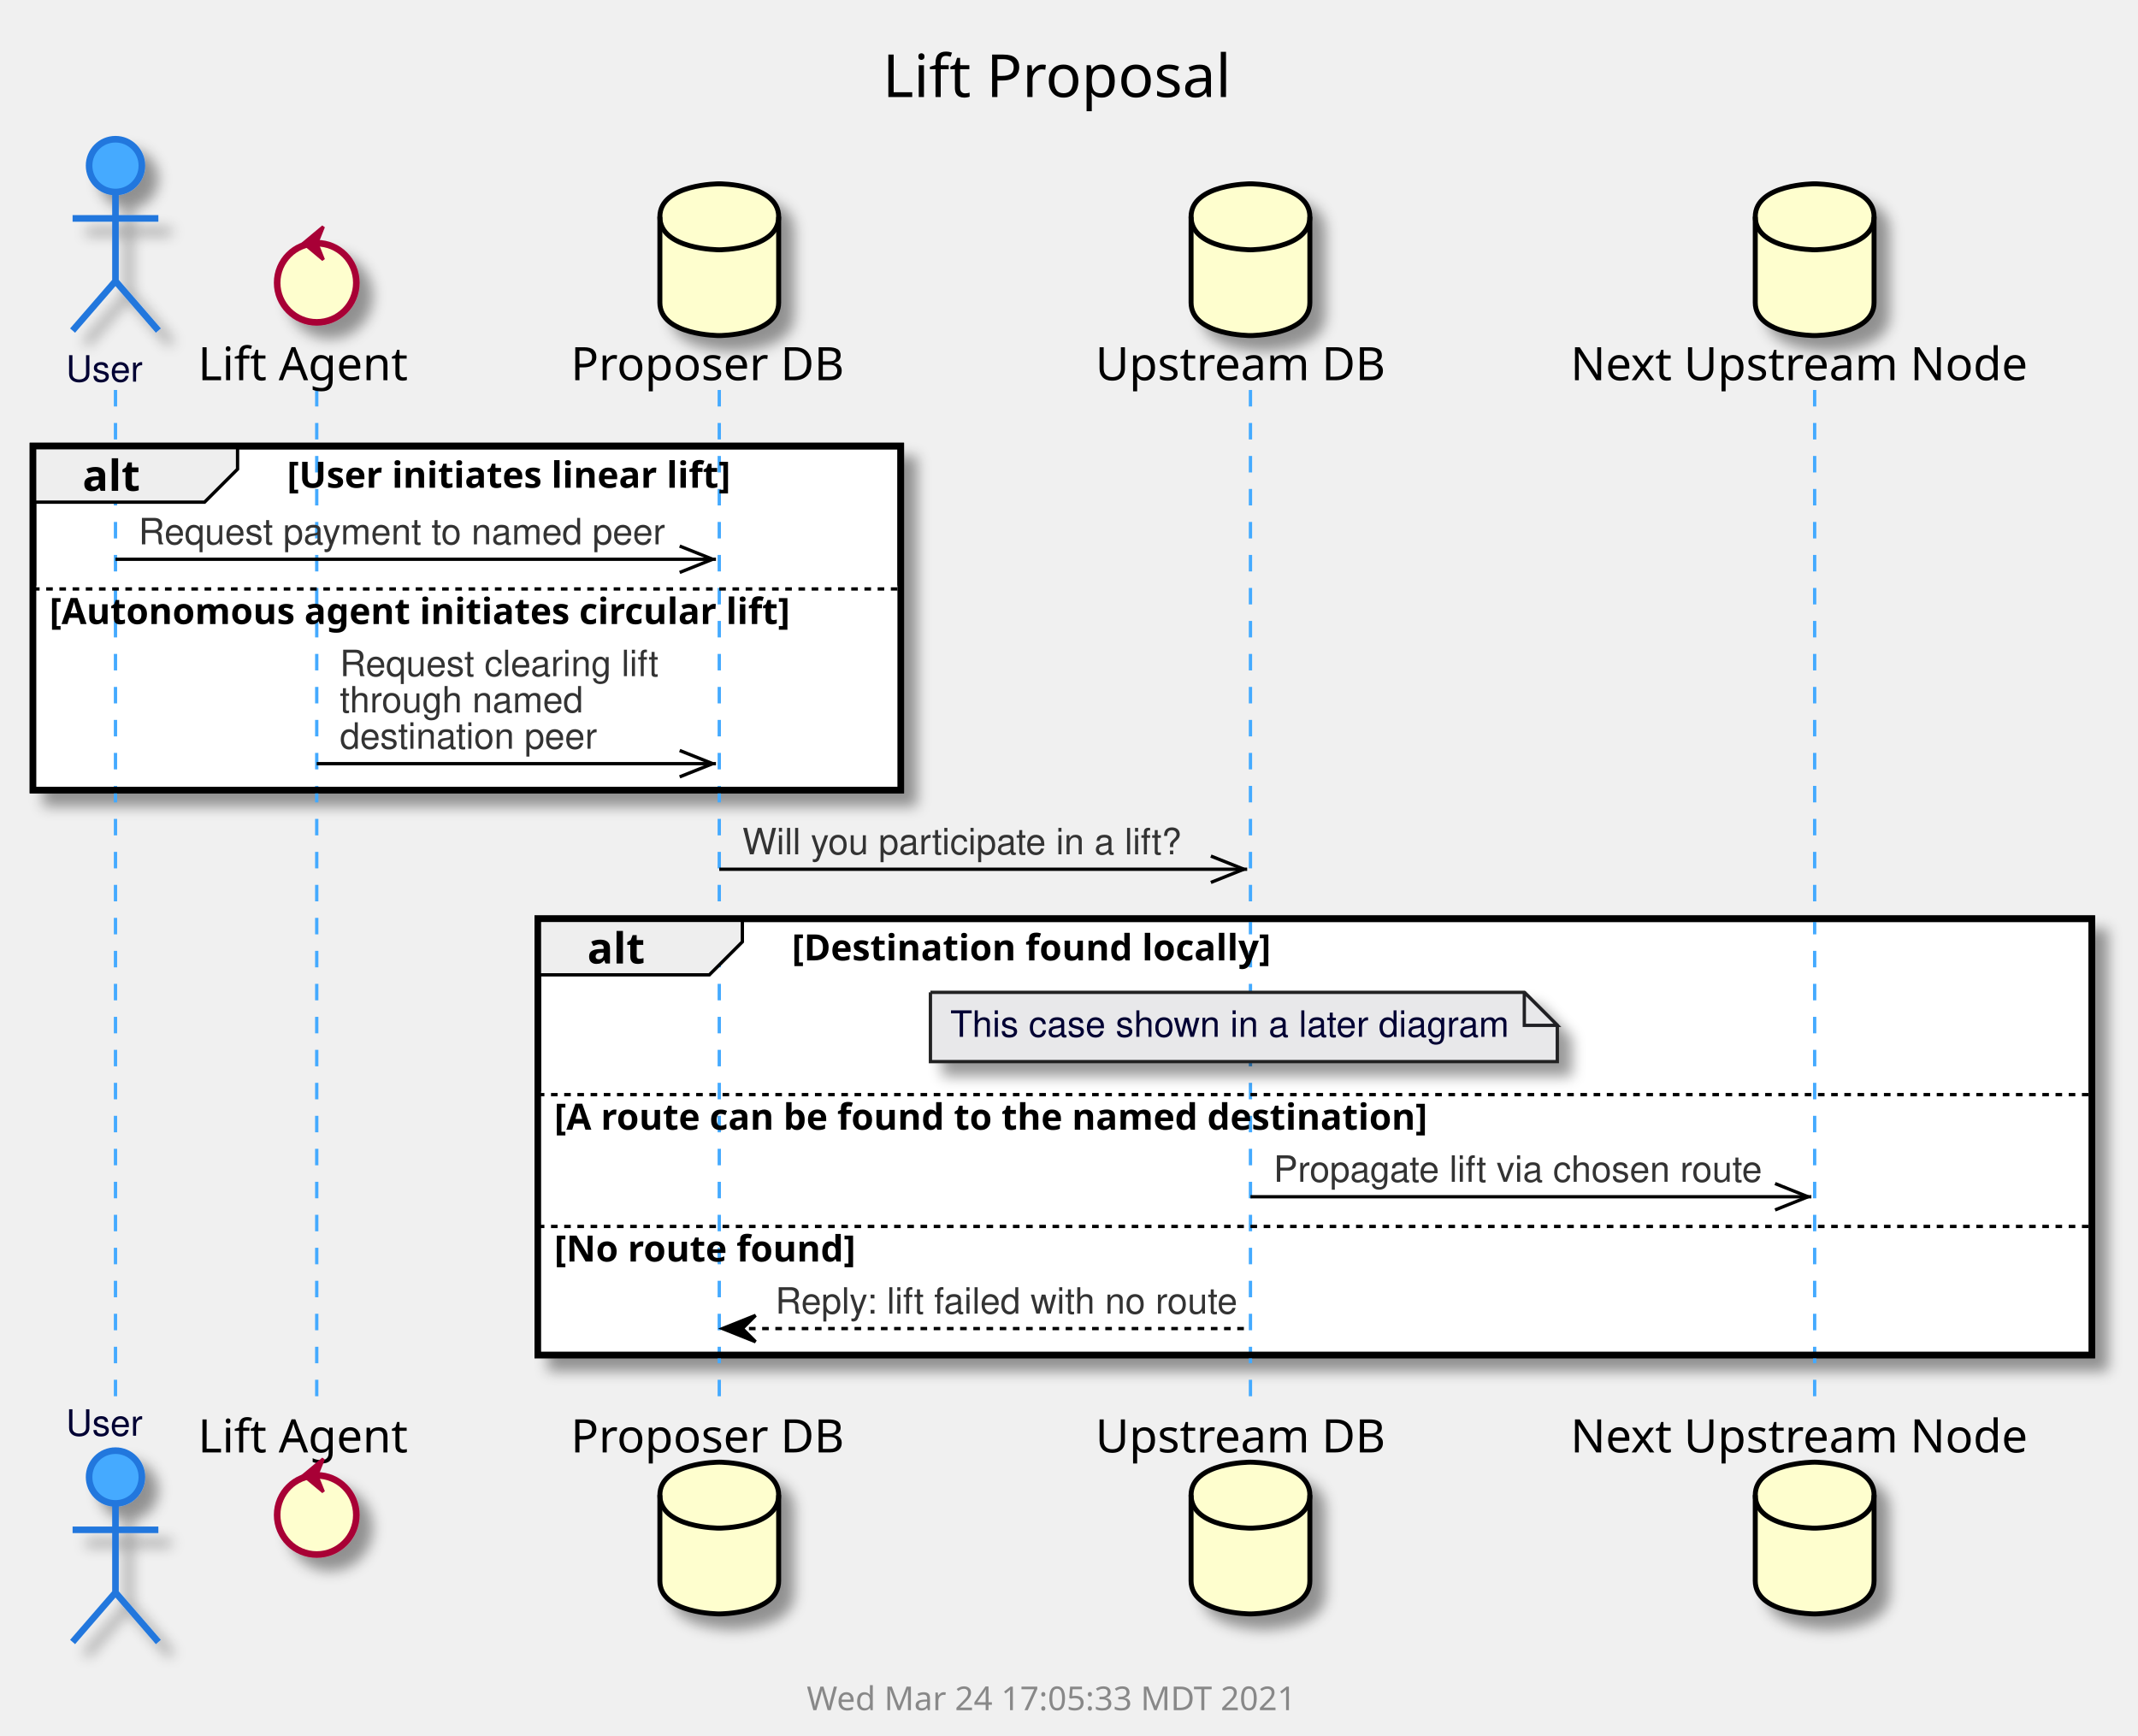
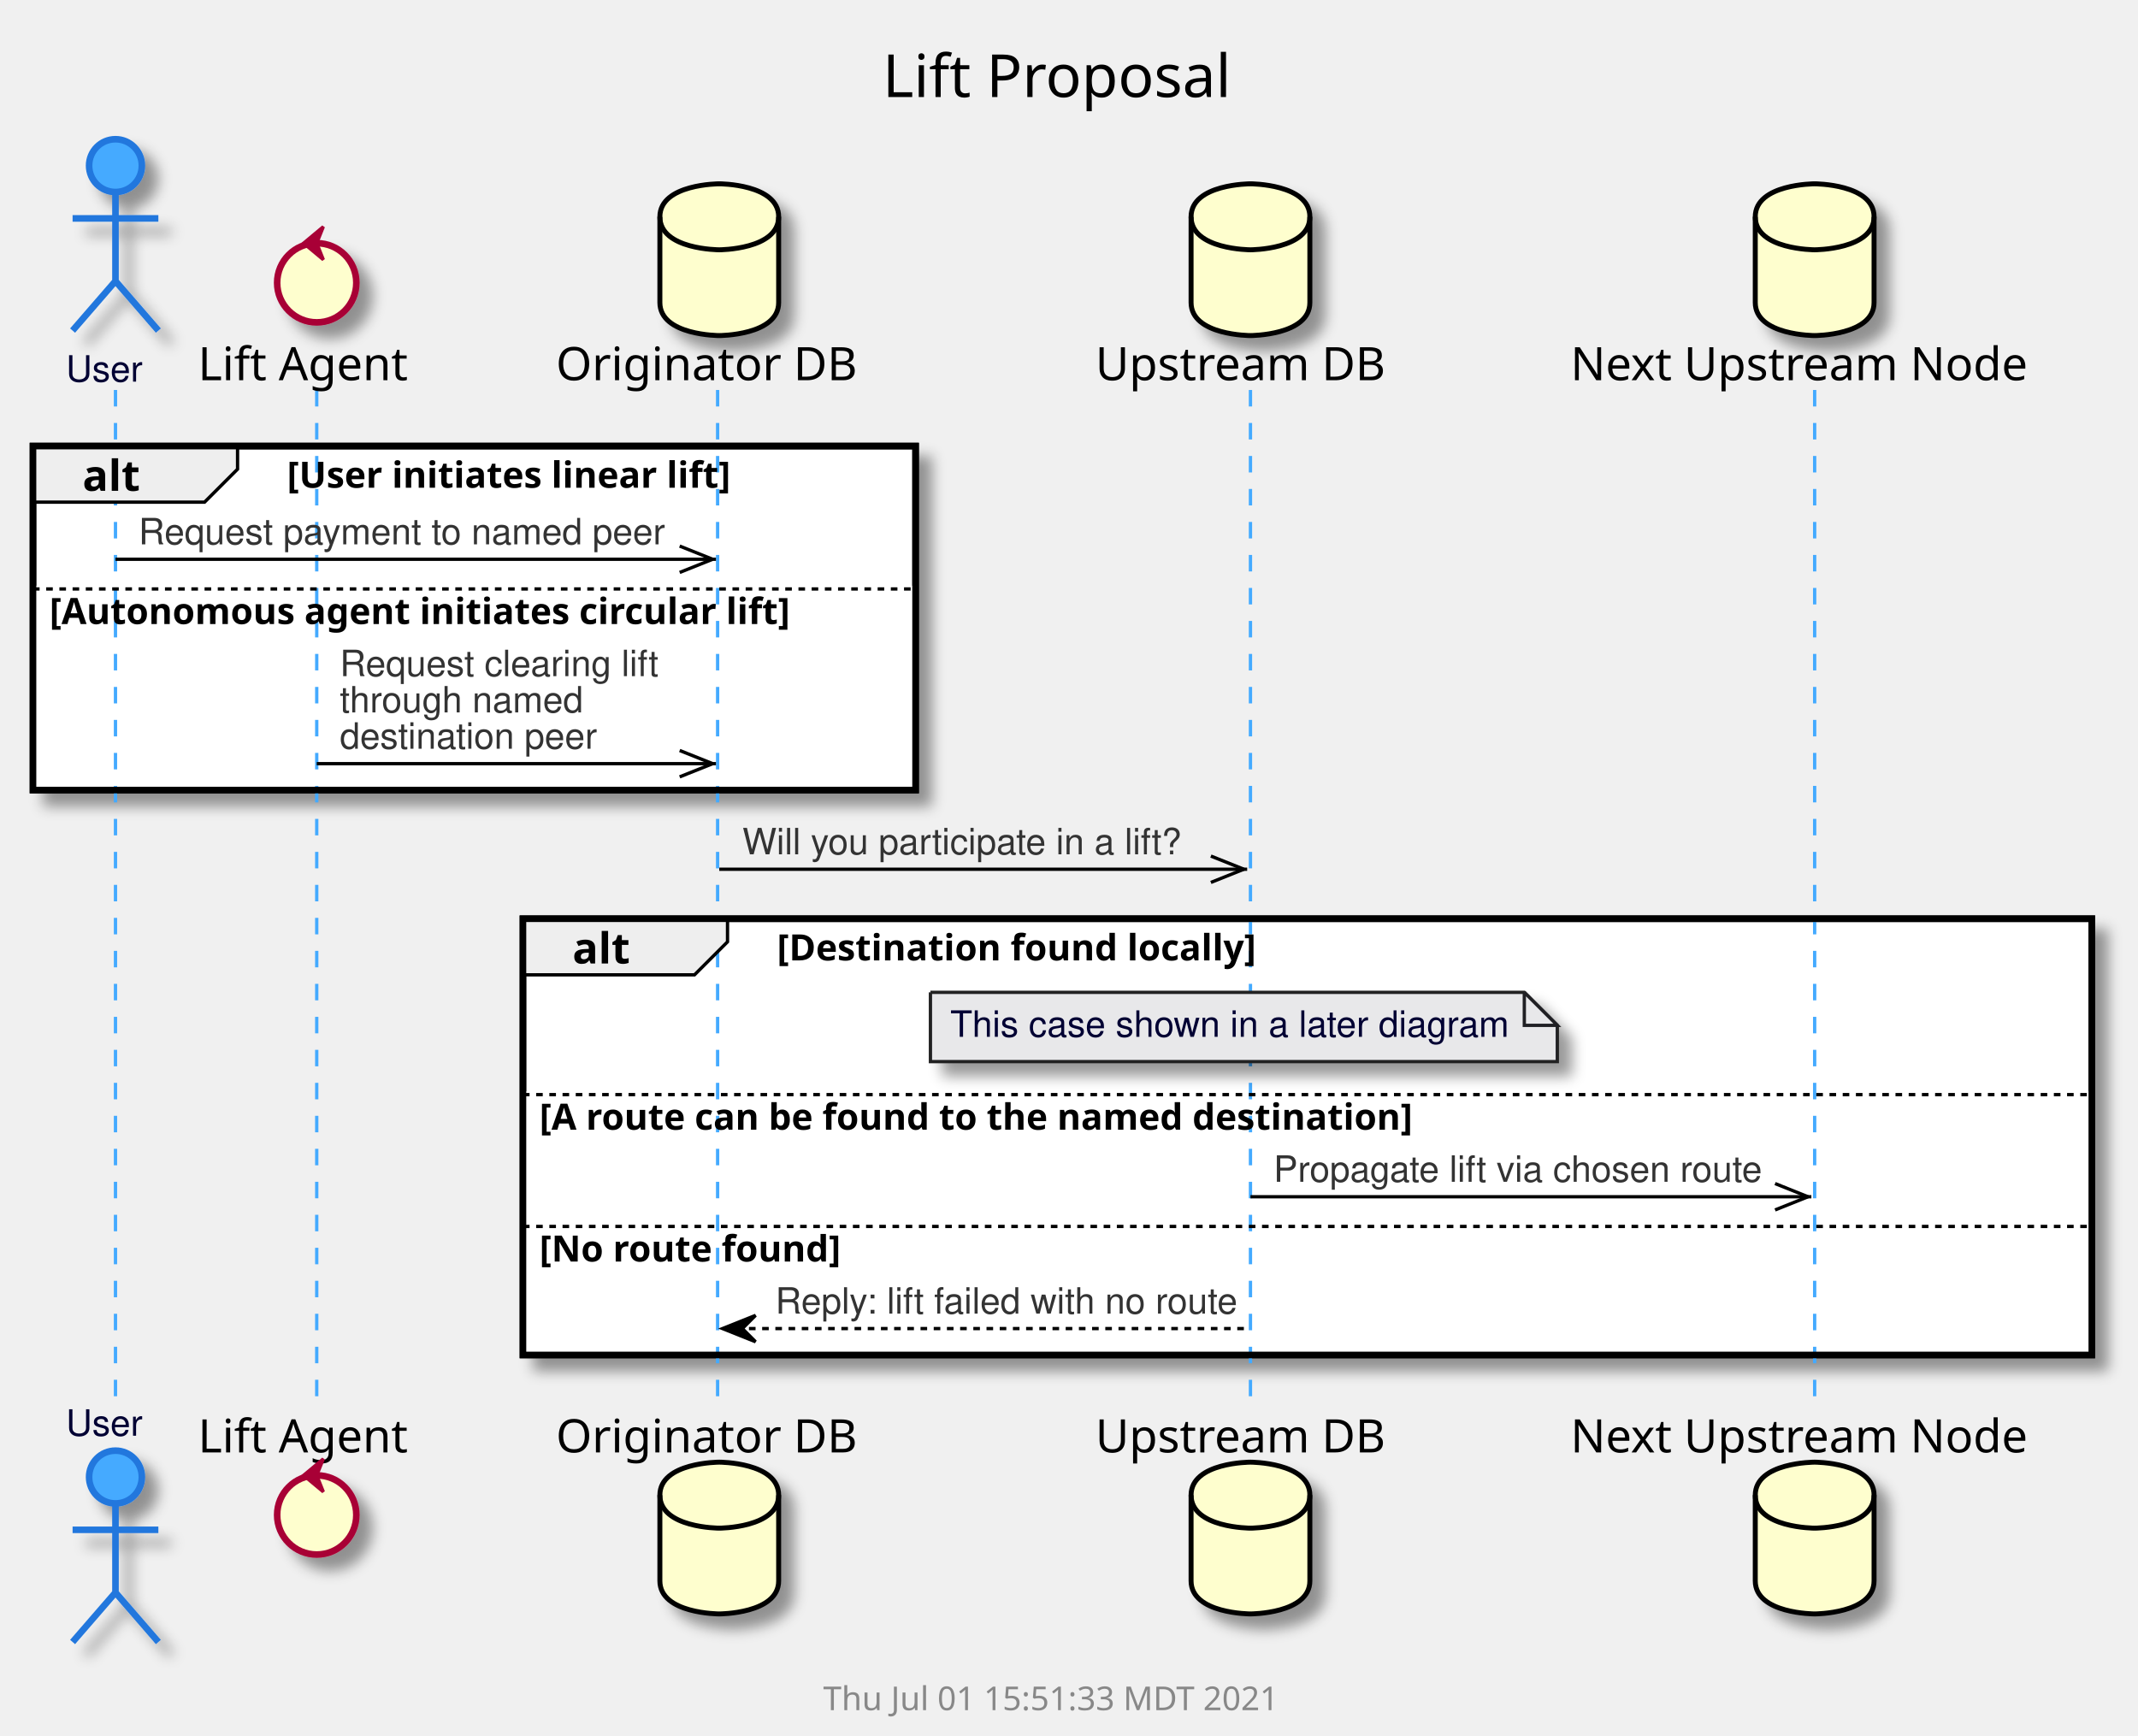
<svg xmlns="http://www.w3.org/2000/svg" contentScriptType="application/ecmascript" contentStyleType="text/css" height="526px" preserveAspectRatio="none" style="width:648px;height:526px;" version="1.1" viewBox="0 0 648 526" width="648px" zoomAndPan="magnify">
  <defs>
-     <filter height="300%" id="f1mjs2bjwe9pxx" width="300%" x="-1" y="-1">
+     <filter height="300%" id="fpkl2h8yrld3r" width="300%" x="-1" y="-1">
      <feGaussianBlur result="blurOut" stdDeviation="2.0" />
      <feColorMatrix in="blurOut" result="blurOut2" type="matrix" values="0 0 0 0 0 0 0 0 0 0 0 0 0 0 0 0 0 0 .4 0" />
      <feOffset dx="4.0" dy="4.0" in="blurOut2" result="blurOut3" />
      <feBlend in="SourceGraphic" in2="blurOut3" mode="normal" />
    </filter>
  </defs>
  <g>
    <text fill="#000000" font-family="sans-serif" font-size="18" lengthAdjust="spacing" textLength="109" x="267.5" y="29.402">Lift Proposal</text>
-     <rect fill="#FFFFFF" filter="url(#f1mjs2bjwe9pxx)" height="104.266" style="stroke:#000000;stroke-width:2.0;" width="263" x="10" y="135.199" />
-     <rect fill="#FFFFFF" height="61.955" style="stroke:none;stroke-width:1.0;" width="263" x="10" y="177.51" />
-     <rect fill="#FFFFFF" filter="url(#f1mjs2bjwe9pxx)" height="132.221" style="stroke:#000000;stroke-width:2.0;" width="471" x="163" y="278.465" />
-     <rect fill="#FFFFFF" height="39.955" style="stroke:none;stroke-width:1.0;" width="471" x="163" y="330.775" />
-     <rect fill="#FFFFFF" height="39.955" style="stroke:none;stroke-width:1.0;" width="471" x="163" y="370.731" />
+     <rect fill="#FFFFFF" filter="url(#fpkl2h8yrld3r)" height="104.266" style="stroke:#000000;stroke-width:2.0;" width="267.5" x="10" y="135.199" />
+     <rect fill="#FFFFFF" height="61.955" style="stroke:none;stroke-width:1.0;" width="267.5" x="10" y="177.51" />
+     <rect fill="#FFFFFF" filter="url(#fpkl2h8yrld3r)" height="132.221" style="stroke:#000000;stroke-width:2.0;" width="475.5" x="158.5" y="278.465" />
+     <rect fill="#FFFFFF" height="39.955" style="stroke:none;stroke-width:1.0;" width="475.5" x="158.5" y="330.775" />
+     <rect fill="#FFFFFF" height="39.955" style="stroke:none;stroke-width:1.0;" width="475.5" x="158.5" y="370.731" />
    <line style="stroke:#44AAFF;stroke-width:1.0;stroke-dasharray:5.0,5.0;" x1="35" x2="35" y1="118.199" y2="427.685" />
    <line style="stroke:#44AAFF;stroke-width:1.0;stroke-dasharray:5.0,5.0;" x1="96" x2="96" y1="118.199" y2="427.685" />
-     <line style="stroke:#44AAFF;stroke-width:1.0;stroke-dasharray:5.0,5.0;" x1="218" x2="218" y1="118.199" y2="427.685" />
+     <line style="stroke:#44AAFF;stroke-width:1.0;stroke-dasharray:5.0,5.0;" x1="217.5" x2="217.5" y1="118.199" y2="427.685" />
    <line style="stroke:#44AAFF;stroke-width:1.0;stroke-dasharray:5.0,5.0;" x1="379" x2="379" y1="118.199" y2="427.685" />
    <line style="stroke:#44AAFF;stroke-width:1.0;stroke-dasharray:5.0,5.0;" x1="550" x2="550" y1="118.199" y2="427.685" />
    <text fill="#000033" font-family="Helvetica" font-size="11" lengthAdjust="spacing" textLength="24" x="20" y="115.669">User</text>
-     <ellipse cx="35" cy="50.199" fill="#44AAFF" filter="url(#f1mjs2bjwe9pxx)" rx="8" ry="8" style="stroke:#2277DD;stroke-width:2.0;" />
-     <path d="M35,58.199 L35,85.199 M22,66.199 L48,66.199 M35,85.199 L22,100.199 M35,85.199 L48,100.199 " fill="none" filter="url(#f1mjs2bjwe9pxx)" style="stroke:#2277DD;stroke-width:2.0;" />
+     <ellipse cx="35" cy="50.199" fill="#44AAFF" filter="url(#fpkl2h8yrld3r)" rx="8" ry="8" style="stroke:#2277DD;stroke-width:2.0;" />
+     <path d="M35,58.199 L35,85.199 M22,66.199 L48,66.199 M35,85.199 L22,100.199 M35,85.199 L48,100.199 " fill="none" filter="url(#fpkl2h8yrld3r)" style="stroke:#2277DD;stroke-width:2.0;" />
    <text fill="#000033" font-family="Helvetica" font-size="11" lengthAdjust="spacing" textLength="24" x="20" y="435.156">User</text>
-     <ellipse cx="35" cy="447.685" fill="#44AAFF" filter="url(#f1mjs2bjwe9pxx)" rx="8" ry="8" style="stroke:#2277DD;stroke-width:2.0;" />
-     <path d="M35,455.685 L35,482.685 M22,463.685 L48,463.685 M35,482.685 L22,497.685 M35,482.685 L48,497.685 " fill="none" filter="url(#f1mjs2bjwe9pxx)" style="stroke:#2277DD;stroke-width:2.0;" />
+     <ellipse cx="35" cy="447.685" fill="#44AAFF" filter="url(#fpkl2h8yrld3r)" rx="8" ry="8" style="stroke:#2277DD;stroke-width:2.0;" />
+     <path d="M35,455.685 L35,482.685 M22,463.685 L48,463.685 M35,482.685 L22,497.685 M35,482.685 L48,497.685 " fill="none" filter="url(#fpkl2h8yrld3r)" style="stroke:#2277DD;stroke-width:2.0;" />
    <text fill="#000000" font-family="sans-serif" font-size="14" lengthAdjust="spacing" textLength="66" x="60" y="115.246">Lift Agent</text>
-     <ellipse cx="96" cy="85.711" fill="#FEFECE" filter="url(#f1mjs2bjwe9pxx)" rx="12" ry="12" style="stroke:#A80036;stroke-width:2.0;" />
+     <ellipse cx="96" cy="85.711" fill="#FEFECE" filter="url(#fpkl2h8yrld3r)" rx="12" ry="12" style="stroke:#A80036;stroke-width:2.0;" />
    <polygon fill="#A80036" points="92,73.711,98,68.711,96,73.711,98,78.711,92,73.711" style="stroke:#A80036;stroke-width:1.0;" />
    <text fill="#000000" font-family="sans-serif" font-size="14" lengthAdjust="spacing" textLength="66" x="60" y="440.221">Lift Agent</text>
-     <ellipse cx="96" cy="459.174" fill="#FEFECE" filter="url(#f1mjs2bjwe9pxx)" rx="12" ry="12" style="stroke:#A80036;stroke-width:2.0;" />
+     <ellipse cx="96" cy="459.174" fill="#FEFECE" filter="url(#fpkl2h8yrld3r)" rx="12" ry="12" style="stroke:#A80036;stroke-width:2.0;" />
    <polygon fill="#A80036" points="92,447.174,98,442.174,96,447.174,98,452.174,92,447.174" style="stroke:#A80036;stroke-width:1.0;" />
-     <text fill="#000000" font-family="sans-serif" font-size="14" lengthAdjust="spacing" textLength="84" x="173" y="115.246">Proposer DB</text>
-     <path d="M200,65.711 C200,55.711 218,55.711 218,55.711 C218,55.711 236,55.711 236,65.711 L236,91.711 C236,101.711 218,101.711 218,101.711 C218,101.711 200,101.711 200,91.711 L200,65.711 " fill="#FEFECE" filter="url(#f1mjs2bjwe9pxx)" style="stroke:#000000;stroke-width:1.5;" />
+     <text fill="#000000" font-family="sans-serif" font-size="14" lengthAdjust="spacing" textLength="93" x="168.5" y="115.246">Originator DB</text>
+     <path d="M200,65.711 C200,55.711 218,55.711 218,55.711 C218,55.711 236,55.711 236,65.711 L236,91.711 C236,101.711 218,101.711 218,101.711 C218,101.711 200,101.711 200,91.711 L200,65.711 " fill="#FEFECE" filter="url(#fpkl2h8yrld3r)" style="stroke:#000000;stroke-width:1.5;" />
    <path d="M200,65.711 C200,75.711 218,75.711 218,75.711 C218,75.711 236,75.711 236,65.711 " fill="none" style="stroke:#000000;stroke-width:1.5;" />
-     <text fill="#000000" font-family="sans-serif" font-size="14" lengthAdjust="spacing" textLength="84" x="173" y="440.221">Proposer DB</text>
-     <path d="M200,453.174 C200,443.174 218,443.174 218,443.174 C218,443.174 236,443.174 236,453.174 L236,479.174 C236,489.174 218,489.174 218,489.174 C218,489.174 200,489.174 200,479.174 L200,453.174 " fill="#FEFECE" filter="url(#f1mjs2bjwe9pxx)" style="stroke:#000000;stroke-width:1.5;" />
+     <text fill="#000000" font-family="sans-serif" font-size="14" lengthAdjust="spacing" textLength="93" x="168.5" y="440.221">Originator DB</text>
+     <path d="M200,453.174 C200,443.174 218,443.174 218,443.174 C218,443.174 236,443.174 236,453.174 L236,479.174 C236,489.174 218,489.174 218,489.174 C218,489.174 200,489.174 200,479.174 L200,453.174 " fill="#FEFECE" filter="url(#fpkl2h8yrld3r)" style="stroke:#000000;stroke-width:1.5;" />
    <path d="M200,453.174 C200,463.174 218,463.174 218,463.174 C218,463.174 236,463.174 236,453.174 " fill="none" style="stroke:#000000;stroke-width:1.5;" />
    <text fill="#000000" font-family="sans-serif" font-size="14" lengthAdjust="spacing" textLength="88" x="332" y="115.246">Upstream DB</text>
-     <path d="M361,65.711 C361,55.711 379,55.711 379,55.711 C379,55.711 397,55.711 397,65.711 L397,91.711 C397,101.711 379,101.711 379,101.711 C379,101.711 361,101.711 361,91.711 L361,65.711 " fill="#FEFECE" filter="url(#f1mjs2bjwe9pxx)" style="stroke:#000000;stroke-width:1.5;" />
+     <path d="M361,65.711 C361,55.711 379,55.711 379,55.711 C379,55.711 397,55.711 397,65.711 L397,91.711 C397,101.711 379,101.711 379,101.711 C379,101.711 361,101.711 361,91.711 L361,65.711 " fill="#FEFECE" filter="url(#fpkl2h8yrld3r)" style="stroke:#000000;stroke-width:1.5;" />
    <path d="M361,65.711 C361,75.711 379,75.711 379,75.711 C379,75.711 397,75.711 397,65.711 " fill="none" style="stroke:#000000;stroke-width:1.5;" />
    <text fill="#000000" font-family="sans-serif" font-size="14" lengthAdjust="spacing" textLength="88" x="332" y="440.221">Upstream DB</text>
-     <path d="M361,453.174 C361,443.174 379,443.174 379,443.174 C379,443.174 397,443.174 397,453.174 L397,479.174 C397,489.174 379,489.174 379,489.174 C379,489.174 361,489.174 361,479.174 L361,453.174 " fill="#FEFECE" filter="url(#f1mjs2bjwe9pxx)" style="stroke:#000000;stroke-width:1.5;" />
+     <path d="M361,453.174 C361,443.174 379,443.174 379,443.174 C379,443.174 397,443.174 397,453.174 L397,479.174 C397,489.174 379,489.174 379,489.174 C379,489.174 361,489.174 361,479.174 L361,453.174 " fill="#FEFECE" filter="url(#fpkl2h8yrld3r)" style="stroke:#000000;stroke-width:1.5;" />
    <path d="M361,453.174 C361,463.174 379,463.174 379,463.174 C379,463.174 397,463.174 397,453.174 " fill="none" style="stroke:#000000;stroke-width:1.5;" />
    <text fill="#000000" font-family="sans-serif" font-size="14" lengthAdjust="spacing" textLength="142" x="476" y="115.246">Next Upstream Node</text>
-     <path d="M532,65.711 C532,55.711 550,55.711 550,55.711 C550,55.711 568,55.711 568,65.711 L568,91.711 C568,101.711 550,101.711 550,101.711 C550,101.711 532,101.711 532,91.711 L532,65.711 " fill="#FEFECE" filter="url(#f1mjs2bjwe9pxx)" style="stroke:#000000;stroke-width:1.5;" />
+     <path d="M532,65.711 C532,55.711 550,55.711 550,55.711 C550,55.711 568,55.711 568,65.711 L568,91.711 C568,101.711 550,101.711 550,101.711 C550,101.711 532,101.711 532,91.711 L532,65.711 " fill="#FEFECE" filter="url(#fpkl2h8yrld3r)" style="stroke:#000000;stroke-width:1.5;" />
    <path d="M532,65.711 C532,75.711 550,75.711 550,75.711 C550,75.711 568,75.711 568,65.711 " fill="none" style="stroke:#000000;stroke-width:1.5;" />
    <text fill="#000000" font-family="sans-serif" font-size="14" lengthAdjust="spacing" textLength="142" x="476" y="440.221">Next Upstream Node</text>
-     <path d="M532,453.174 C532,443.174 550,443.174 550,443.174 C550,443.174 568,443.174 568,453.174 L568,479.174 C568,489.174 550,489.174 550,489.174 C550,489.174 532,489.174 532,479.174 L532,453.174 " fill="#FEFECE" filter="url(#f1mjs2bjwe9pxx)" style="stroke:#000000;stroke-width:1.5;" />
+     <path d="M532,453.174 C532,443.174 550,443.174 550,443.174 C550,443.174 568,443.174 568,453.174 L568,479.174 C568,489.174 550,489.174 550,489.174 C550,489.174 532,489.174 532,479.174 L532,453.174 " fill="#FEFECE" filter="url(#fpkl2h8yrld3r)" style="stroke:#000000;stroke-width:1.5;" />
    <path d="M532,453.174 C532,463.174 550,463.174 550,463.174 C550,463.174 568,463.174 568,453.174 " fill="none" style="stroke:#000000;stroke-width:1.5;" />
    <path d="M10,135.199 L72,135.199 L72,142.199 L62,152.199 L10,152.199 L10,135.199 " fill="#EEEEEE" style="stroke:#000000;stroke-width:1.0;" />
-     <rect fill="none" height="104.266" style="stroke:#000000;stroke-width:2.0;" width="263" x="10" y="135.199" />
+     <rect fill="none" height="104.266" style="stroke:#000000;stroke-width:2.0;" width="267.5" x="10" y="135.199" />
    <text fill="#000000" font-family="sans-serif" font-size="13" font-weight="bold" lengthAdjust="spacing" textLength="17" x="25" y="148.768">alt</text>
    <text fill="#000000" font-family="sans-serif" font-size="11" font-weight="bold" lengthAdjust="spacing" textLength="139" x="87" y="147.834">[User initiates linear lift]</text>
    <line style="stroke:#000000;stroke-width:1.0;" x1="216" x2="206" y1="169.51" y2="165.51" />
    <line style="stroke:#000000;stroke-width:1.0;" x1="216" x2="206" y1="169.51" y2="173.51" />
    <line style="stroke:#000000;stroke-width:1.0;" x1="35" x2="217" y1="169.51" y2="169.51" />
    <text fill="#333333" font-family="Helvetica" font-size="11" lengthAdjust="spacing" textLength="159" x="42" y="164.98">Request payment to named peer</text>
-     <line style="stroke:#000000;stroke-width:1.0;stroke-dasharray:2.0,2.0;" x1="10" x2="273" y1="178.51" y2="178.51" />
+     <line style="stroke:#000000;stroke-width:1.0;stroke-dasharray:2.0,2.0;" x1="10" x2="277.5" y1="178.51" y2="178.51" />
    <text fill="#000000" font-family="sans-serif" font-size="11" font-weight="bold" lengthAdjust="spacing" textLength="230" x="15" y="189.144">[Autonomous agent initiates circular lift]</text>
    <line style="stroke:#000000;stroke-width:1.0;" x1="216" x2="206" y1="231.465" y2="227.465" />
    <line style="stroke:#000000;stroke-width:1.0;" x1="216" x2="206" y1="231.465" y2="235.465" />
    <line style="stroke:#000000;stroke-width:1.0;" x1="96" x2="217" y1="231.465" y2="231.465" />
    <text fill="#333333" font-family="Helvetica" font-size="11" lengthAdjust="spacing" textLength="95" x="103" y="204.935">Request clearing lift</text>
    <text fill="#333333" font-family="Helvetica" font-size="11" lengthAdjust="spacing" textLength="73" x="103" y="215.935">through named</text>
    <text fill="#333333" font-family="Helvetica" font-size="11" lengthAdjust="spacing" textLength="77" x="103" y="226.935">destination peer</text>
    <line style="stroke:#000000;stroke-width:1.0;" x1="377" x2="367" y1="263.465" y2="259.465" />
    <line style="stroke:#000000;stroke-width:1.0;" x1="377" x2="367" y1="263.465" y2="267.465" />
    <line style="stroke:#000000;stroke-width:1.0;" x1="218" x2="378" y1="263.465" y2="263.465" />
    <text fill="#333333" font-family="Helvetica" font-size="11" lengthAdjust="spacing" textLength="129" x="225" y="258.935">Will you participate in a lift?</text>
-     <path d="M163,278.465 L225,278.465 L225,285.465 L215,295.465 L163,295.465 L163,278.465 " fill="#EEEEEE" style="stroke:#000000;stroke-width:1.0;" />
-     <rect fill="none" height="132.221" style="stroke:#000000;stroke-width:2.0;" width="471" x="163" y="278.465" />
-     <text fill="#000000" font-family="sans-serif" font-size="13" font-weight="bold" lengthAdjust="spacing" textLength="17" x="178" y="292.033">alt</text>
-     <text fill="#000000" font-family="sans-serif" font-size="11" font-weight="bold" lengthAdjust="spacing" textLength="150" x="240" y="291.1">[Destination found locally]</text>
-     <path d="M282,300.775 L282,321.775 L472,321.775 L472,310.775 L462,300.775 L282,300.775 " fill="#E8E8EA" filter="url(#f1mjs2bjwe9pxx)" style="stroke:#202024;stroke-width:1.0;" />
+     <path d="M158.5,278.465 L220.5,278.465 L220.5,285.465 L210.5,295.465 L158.5,295.465 L158.5,278.465 " fill="#EEEEEE" style="stroke:#000000;stroke-width:1.0;" />
+     <rect fill="none" height="132.221" style="stroke:#000000;stroke-width:2.0;" width="475.5" x="158.5" y="278.465" />
+     <text fill="#000000" font-family="sans-serif" font-size="13" font-weight="bold" lengthAdjust="spacing" textLength="17" x="173.5" y="292.033">alt</text>
+     <text fill="#000000" font-family="sans-serif" font-size="11" font-weight="bold" lengthAdjust="spacing" textLength="150" x="235.5" y="291.1">[Destination found locally]</text>
+     <path d="M282,300.775 L282,321.775 L472,321.775 L472,310.775 L462,300.775 L282,300.775 " fill="#E8E8EA" filter="url(#fpkl2h8yrld3r)" style="stroke:#202024;stroke-width:1.0;" />
    <path d="M462,300.775 L462,310.775 L472,310.775 L462,300.775 " fill="#E8E8EA" style="stroke:#202024;stroke-width:1.0;" />
    <text fill="#000033" font-family="Helvetica" font-size="11" lengthAdjust="spacing" textLength="169" x="288" y="314.246">This case shown in a later diagram</text>
-     <line style="stroke:#000000;stroke-width:1.0;stroke-dasharray:2.0,2.0;" x1="163" x2="634" y1="331.775" y2="331.775" />
-     <text fill="#000000" font-family="sans-serif" font-size="11" font-weight="bold" lengthAdjust="spacing" textLength="269" x="168" y="342.41">[A route can be found to the named destination]</text>
+     <line style="stroke:#000000;stroke-width:1.0;stroke-dasharray:2.0,2.0;" x1="158.5" x2="634" y1="331.775" y2="331.775" />
+     <text fill="#000000" font-family="sans-serif" font-size="11" font-weight="bold" lengthAdjust="spacing" textLength="269" x="163.5" y="342.41">[A route can be found to the named destination]</text>
    <line style="stroke:#000000;stroke-width:1.0;" x1="548" x2="538" y1="362.731" y2="358.731" />
    <line style="stroke:#000000;stroke-width:1.0;" x1="548" x2="538" y1="362.731" y2="366.731" />
    <line style="stroke:#000000;stroke-width:1.0;" x1="379" x2="549" y1="362.731" y2="362.731" />
    <text fill="#333333" font-family="Helvetica" font-size="11" lengthAdjust="spacing" textLength="147" x="386" y="358.201">Propagate lift via chosen route</text>
-     <line style="stroke:#000000;stroke-width:1.0;stroke-dasharray:2.0,2.0;" x1="163" x2="634" y1="371.731" y2="371.731" />
-     <text fill="#000000" font-family="sans-serif" font-size="11" font-weight="bold" lengthAdjust="spacing" textLength="93" x="168" y="382.365">[No route found]</text>
+     <line style="stroke:#000000;stroke-width:1.0;stroke-dasharray:2.0,2.0;" x1="158.5" x2="634" y1="371.731" y2="371.731" />
+     <text fill="#000000" font-family="sans-serif" font-size="11" font-weight="bold" lengthAdjust="spacing" textLength="93" x="163.5" y="382.365">[No route found]</text>
    <polygon fill="#000000" points="229,398.685,219,402.685,229,406.685,225,402.685" style="stroke:#000000;stroke-width:1.0;" />
    <line style="stroke:#000000;stroke-width:1.0;stroke-dasharray:2.0,2.0;" x1="223" x2="378" y1="402.685" y2="402.685" />
    <text fill="#333333" font-family="Helvetica" font-size="11" lengthAdjust="spacing" textLength="137" x="235" y="398.156">Reply: lift failed with no route</text>
-     <text fill="#888888" font-family="sans-serif" font-size="10" lengthAdjust="spacing" textLength="155" x="244.5" y="518.354">Wed Mar 24 17:05:33 MDT 2021</text>
+     <text fill="#888888" font-family="sans-serif" font-size="10" lengthAdjust="spacing" textLength="145" x="249.5" y="518.354">Thu Jul 01 15:51:33 MDT 2021</text>
  </g>
</svg>
